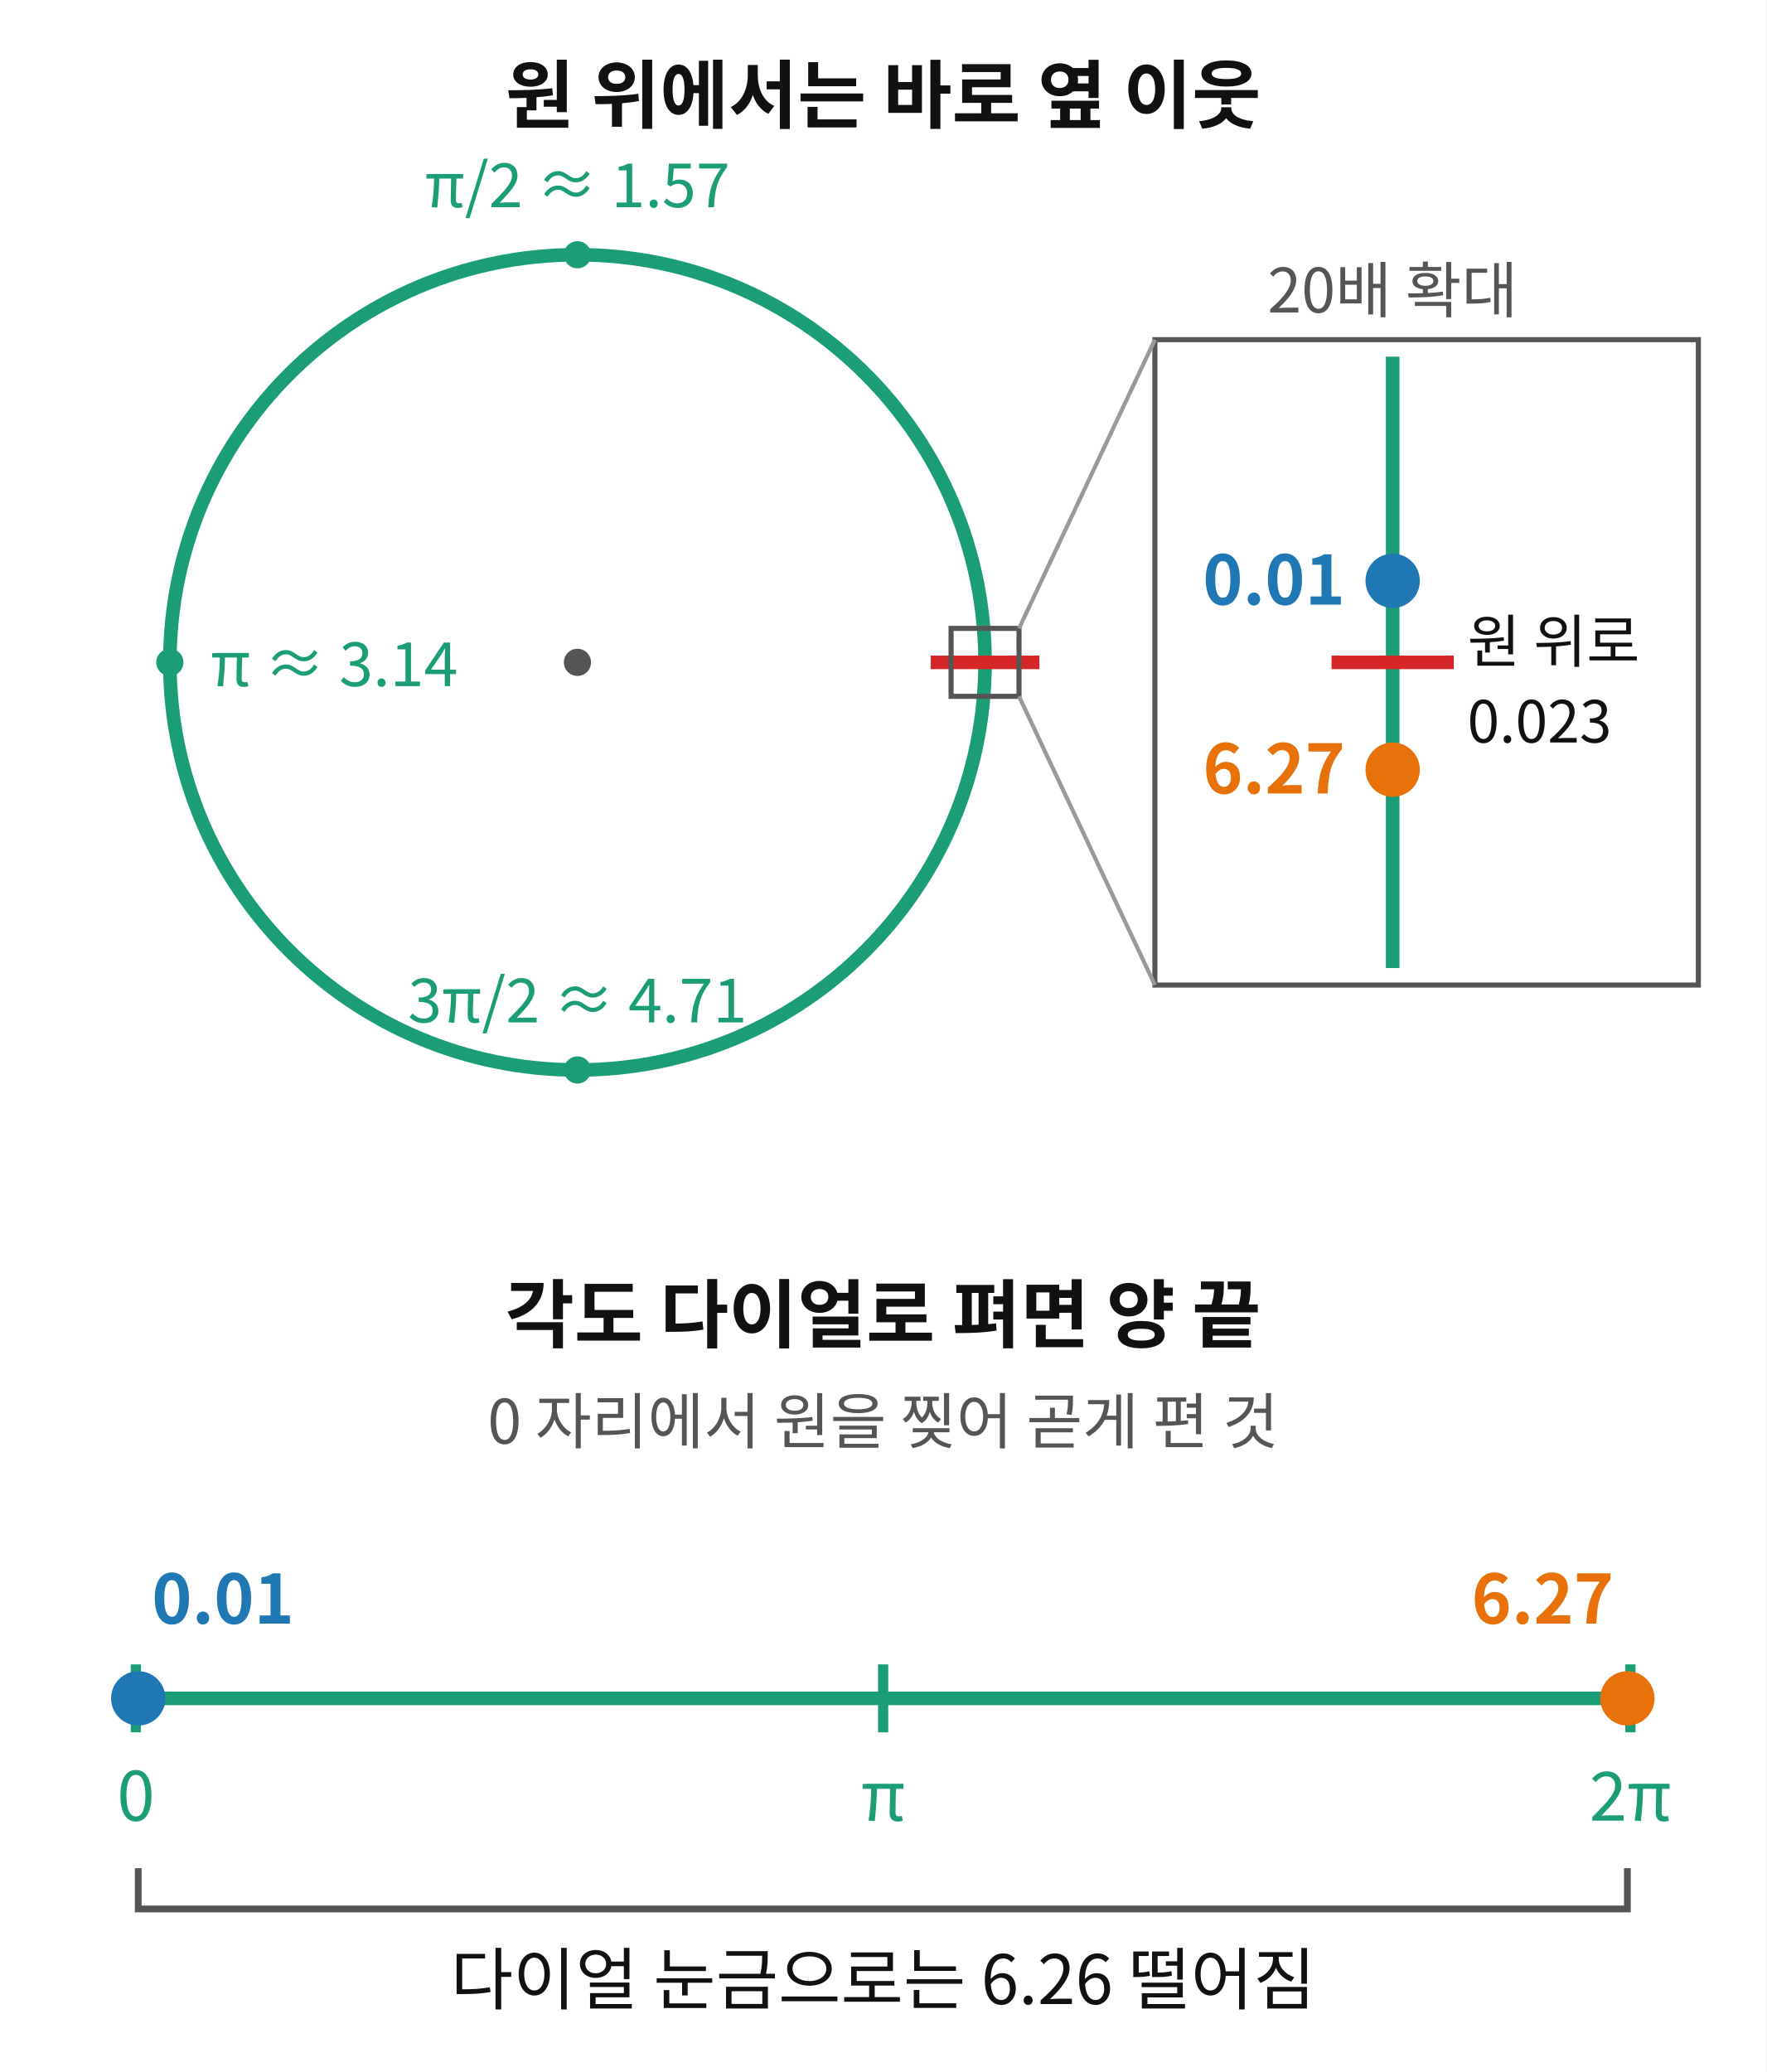
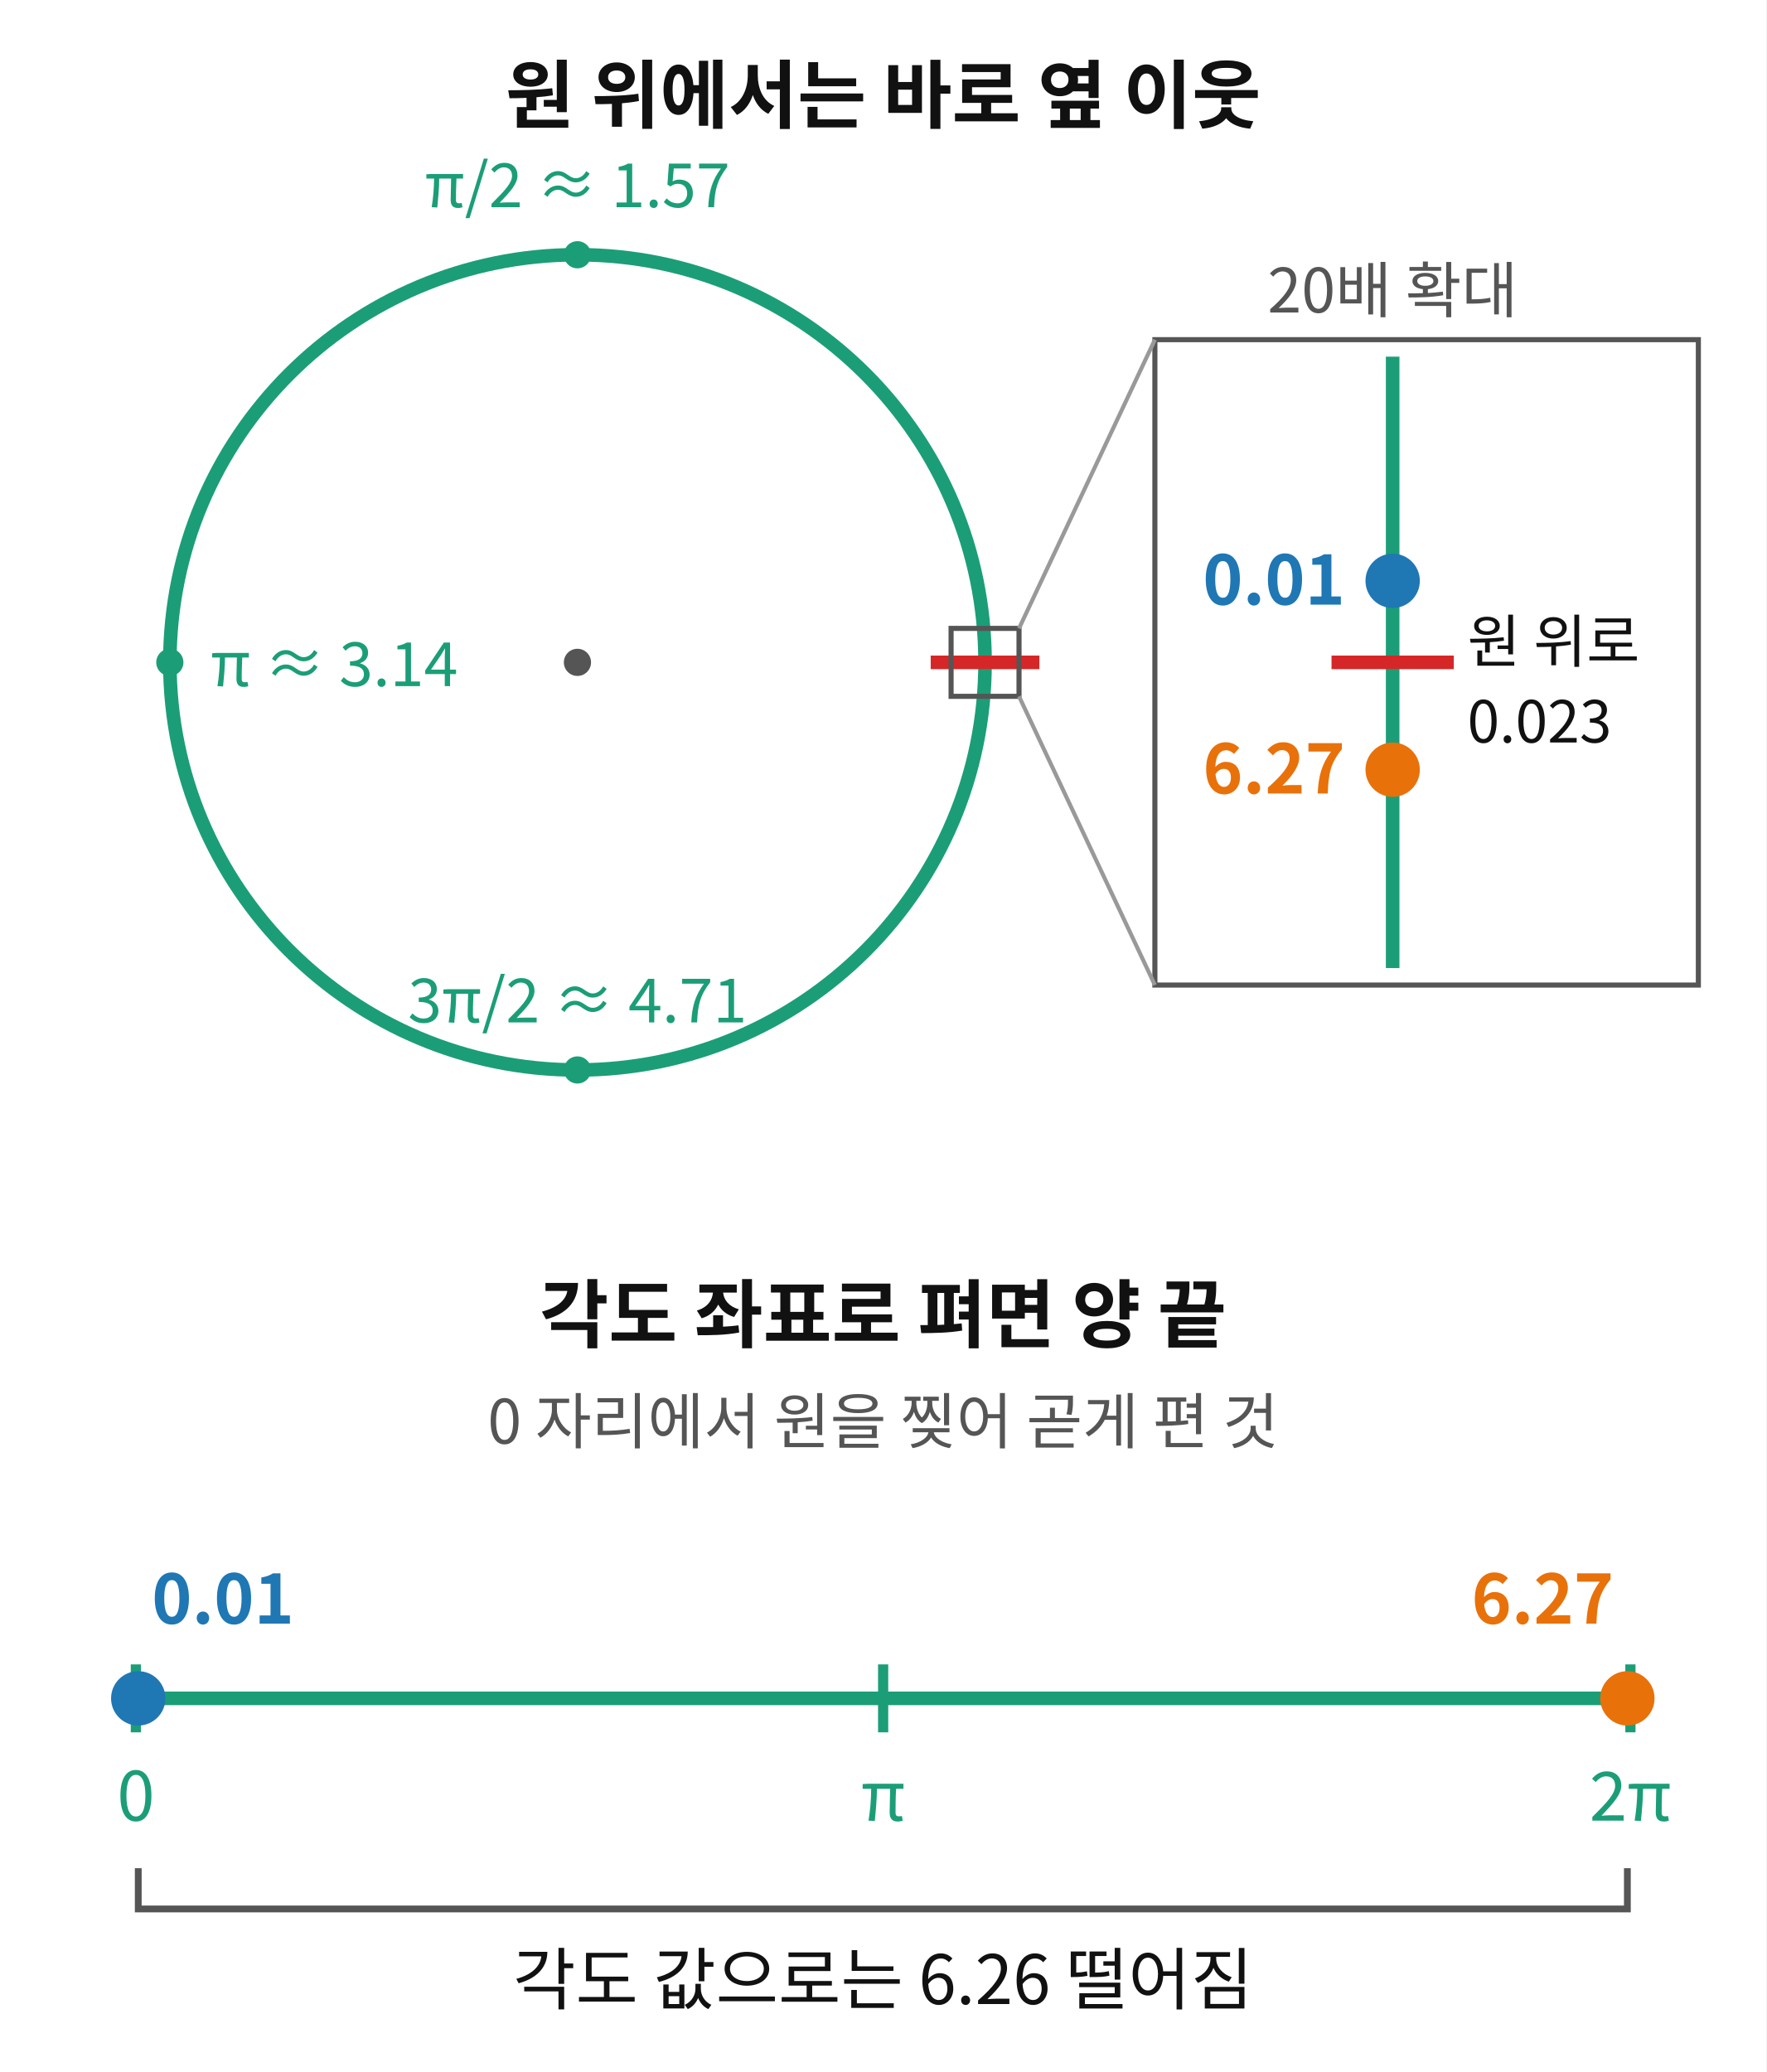
<svg xmlns="http://www.w3.org/2000/svg" viewBox="0 0 520 610" width="520" height="610">
  <rect width="520" height="610" fill="#fff" />
  <g font-family="'Noto Sans KR','Noto Sans CJK KR',sans-serif" fill="#111">
    <text x="260.0" y="36.0" font-size="22" text-anchor="middle" fill="#111" font-weight="700">원 위에서는 바로 옆 이웃</text>
    <circle cx="170" cy="195" r="120" fill="none" stroke="#1b9e77" stroke-width="4" />
    <circle cx="170" cy="195" r="4" fill="#555" />
    <circle cx="170.0" cy="75.0" r="4" fill="#1b9e77" />
    <text x="170.0" y="61.0" font-size="18" text-anchor="middle" fill="#1b9e77">π/2 ≈ 1.57</text>
    <circle cx="50.0" cy="195.0" r="4" fill="#1b9e77" />
    <text x="62.0" y="202.0" font-size="18" text-anchor="start" fill="#1b9e77">π ≈ 3.14</text>
    <circle cx="170.0" cy="315.0" r="4" fill="#1b9e77" />
    <text x="170.0" y="301.0" font-size="18" text-anchor="middle" fill="#1b9e77">3π/2 ≈ 4.71</text>
    <line x1="274" y1="195" x2="306" y2="195" stroke="#d62728" stroke-width="4" />
    <rect x="280" y="185" width="20" height="20" fill="none" stroke="#555" stroke-width="1.5" />
    <rect x="340" y="100" width="160" height="190" fill="none" stroke="#555" stroke-width="1.5" />
    <line x1="300" y1="185" x2="340" y2="100" stroke="#999" stroke-width="1.2" />
    <line x1="300" y1="205" x2="340" y2="290" stroke="#999" stroke-width="1.2" />
    <text x="410.0" y="92.0" font-size="18" text-anchor="middle" fill="#555">20배 확대</text>
    <line x1="410" y1="105" x2="410" y2="285" stroke="#1b9e77" stroke-width="4" />
    <line x1="392" y1="195" x2="428" y2="195" stroke="#d62728" stroke-width="4" />
    <circle cx="410" cy="171.0" r="8" fill="#1f77b4" />
    <text x="396.0" y="178.0" font-size="20" text-anchor="end" fill="#1f77b4" font-weight="700">0.01</text>
    <circle cx="410" cy="226.6" r="8" fill="#e8710a" />
    <text x="396.0" y="233.6" font-size="20" text-anchor="end" fill="#e8710a" font-weight="700">6.27</text>
    <text x="432.0" y="195.0" font-size="17" text-anchor="start" fill="#111">원 위로</text>
    <text x="432.0" y="218.6" font-size="17" text-anchor="start" fill="#111">0.023</text>
-     <text x="260.0" y="395.0" font-size="22" text-anchor="middle" fill="#111" font-weight="700">각도 다이얼로 펴면 양 끝</text>
+     <text x="260.0" y="395.0" font-size="22" text-anchor="middle" fill="#111" font-weight="700">각도 좌표로 펴면 양 끝</text>
    <text x="260.0" y="425.0" font-size="18" text-anchor="middle" fill="#555">0 자리에서 원을 찢어 곧게 편 것</text>
    <line x1="40" y1="500" x2="480" y2="500" stroke="#1b9e77" stroke-width="4" />
    <line x1="40.0" y1="490" x2="40.0" y2="510" stroke="#1b9e77" stroke-width="3" />
    <text x="40.0" y="536.0" font-size="20" text-anchor="middle" fill="#1b9e77">0</text>
    <line x1="260.0" y1="490" x2="260.0" y2="510" stroke="#1b9e77" stroke-width="3" />
    <text x="260.0" y="536.0" font-size="20" text-anchor="middle" fill="#1b9e77">π</text>
    <line x1="480.0" y1="490" x2="480.0" y2="510" stroke="#1b9e77" stroke-width="3" />
    <text x="480.0" y="536.0" font-size="20" text-anchor="middle" fill="#1b9e77">2π</text>
    <circle cx="40.7" cy="500" r="8" fill="#1f77b4" />
    <text x="44.7" y="478.0" font-size="20" text-anchor="start" fill="#1f77b4" font-weight="700">0.01</text>
    <circle cx="479.1" cy="500" r="8" fill="#e8710a" />
    <text x="475.1" y="478.0" font-size="20" text-anchor="end" fill="#e8710a" font-weight="700">6.27</text>
    <path d="M 40.7 550 L 40.7 562 L 479.1 562 L 479.1 550" fill="none" stroke="#555" stroke-width="2" />
-     <text x="260.0" y="590.0" font-size="20" text-anchor="middle" fill="#111">다이얼 눈금으로는 6.26 떨어짐</text>
+     <text x="260.0" y="590.0" font-size="20" text-anchor="middle" fill="#111">각도 값으로는 6.26 떨어짐</text>
  </g>
</svg>
